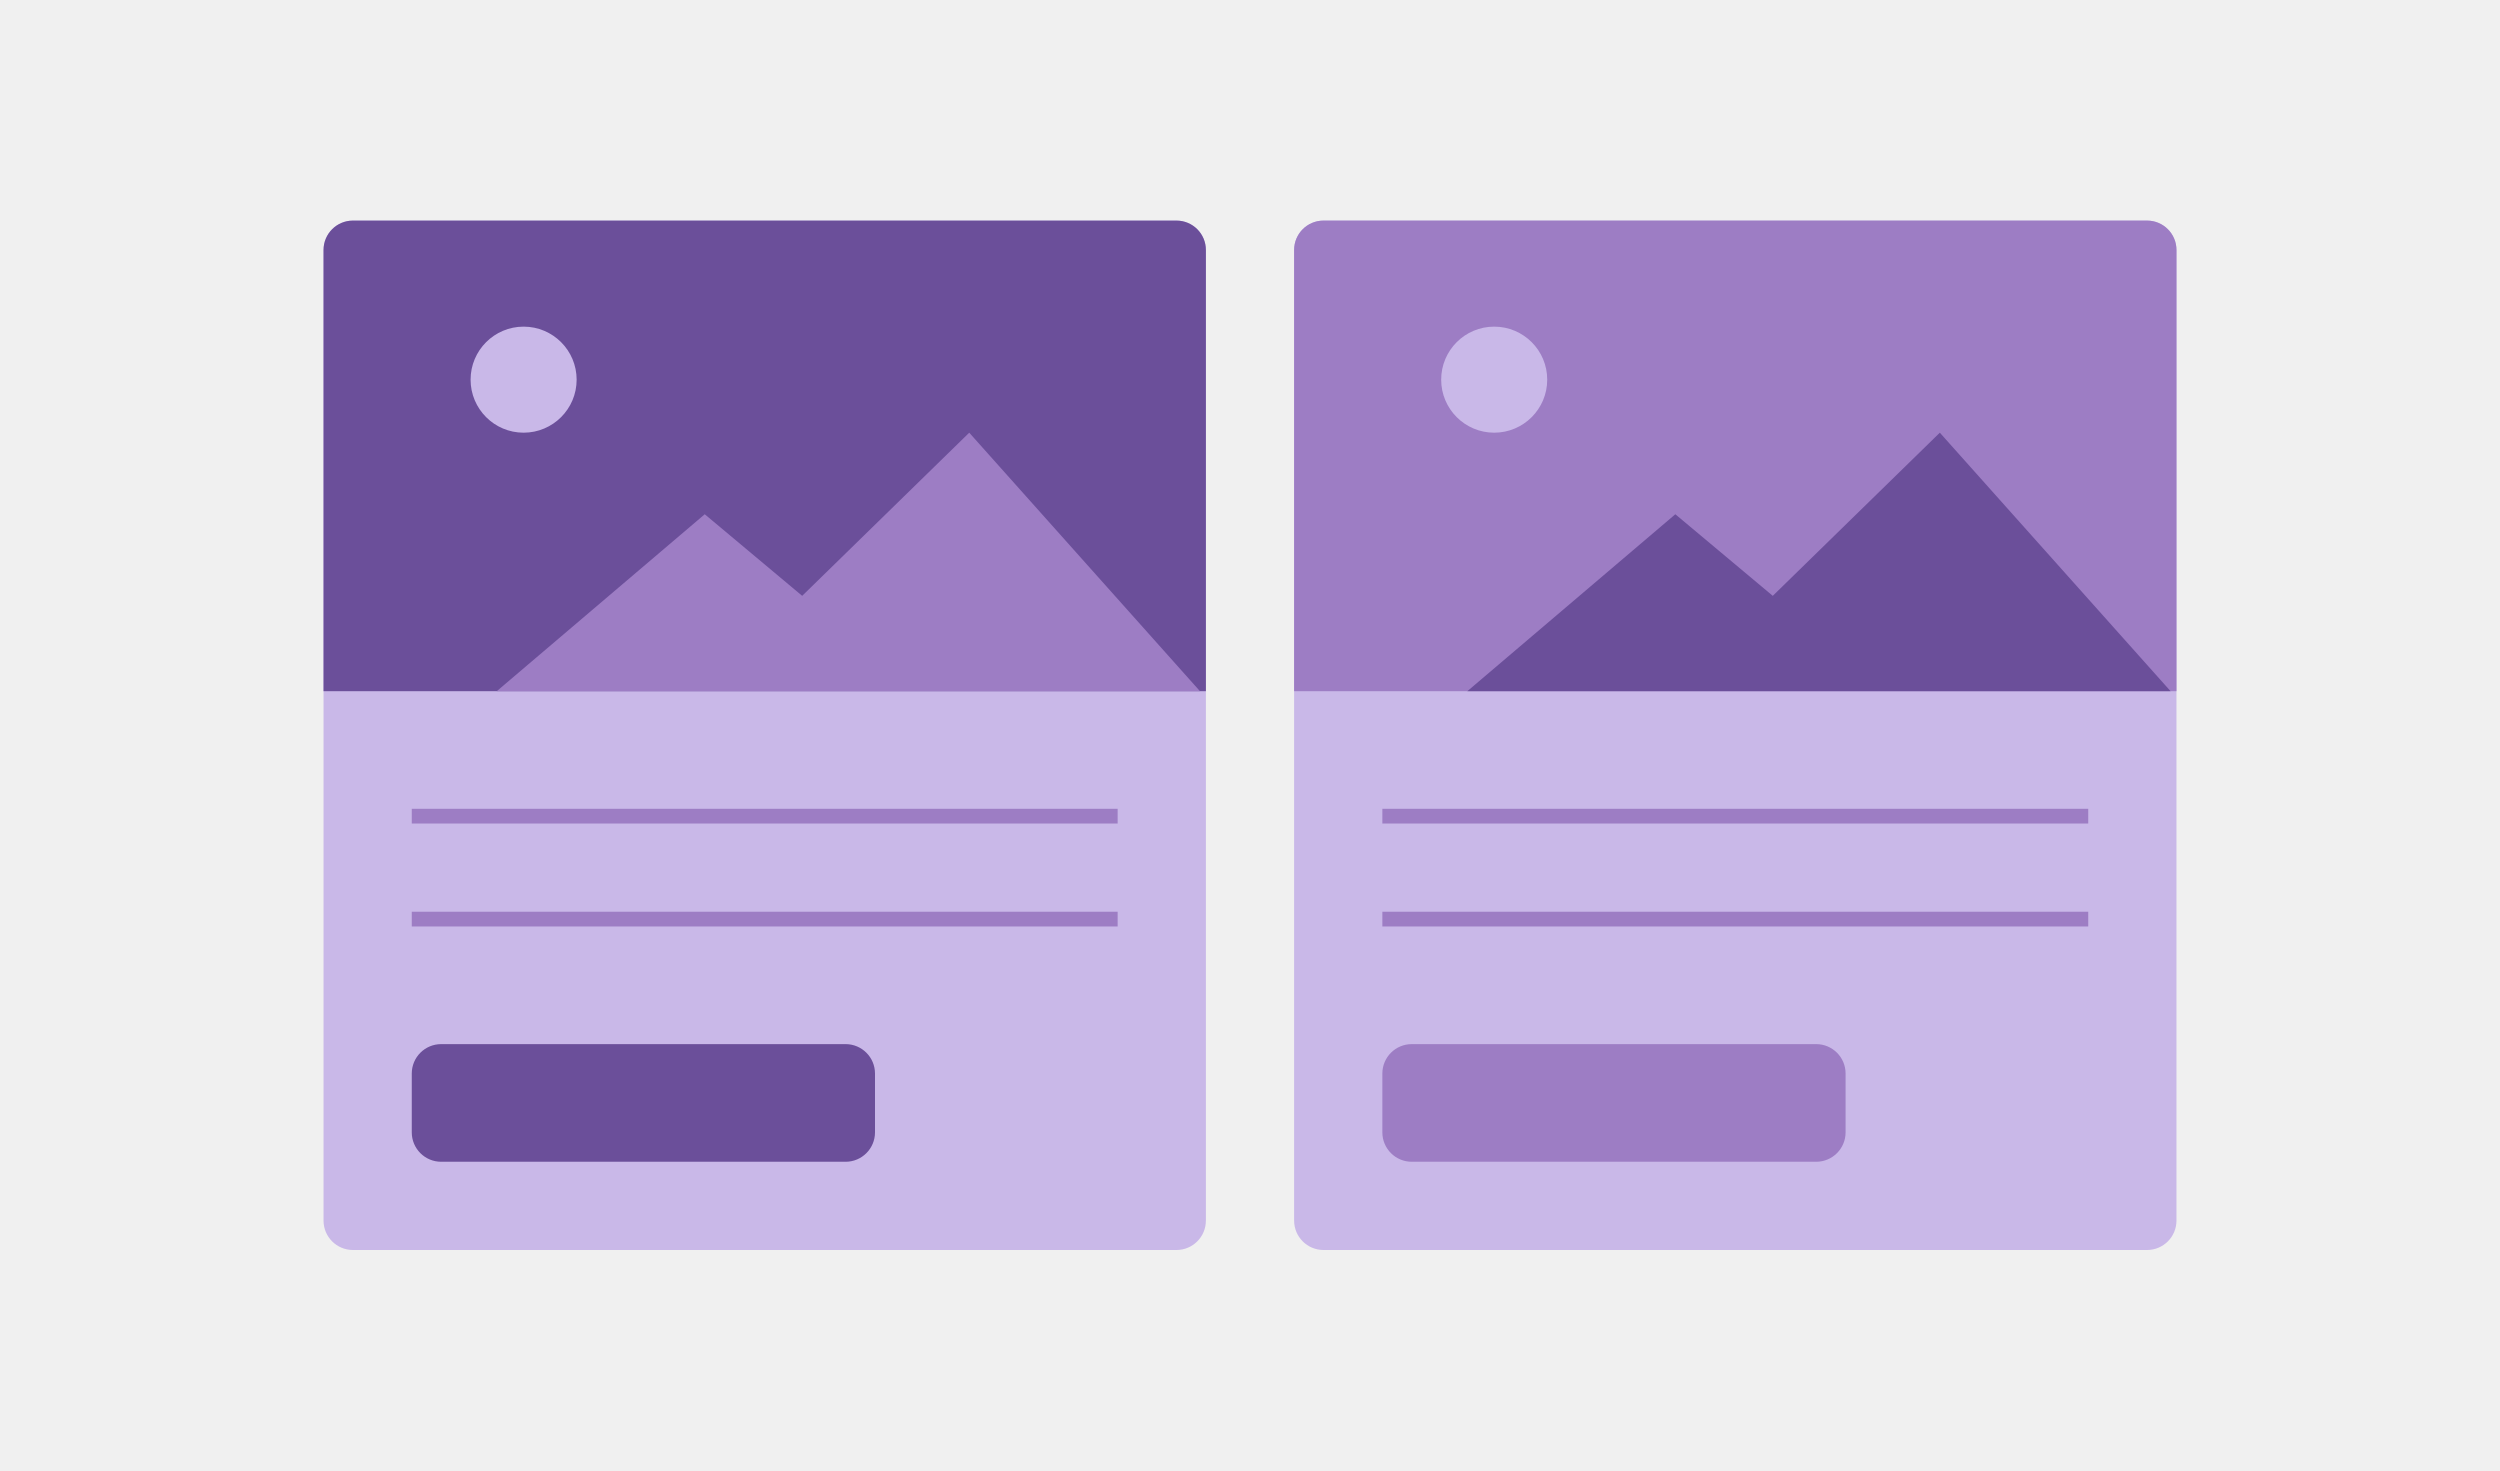
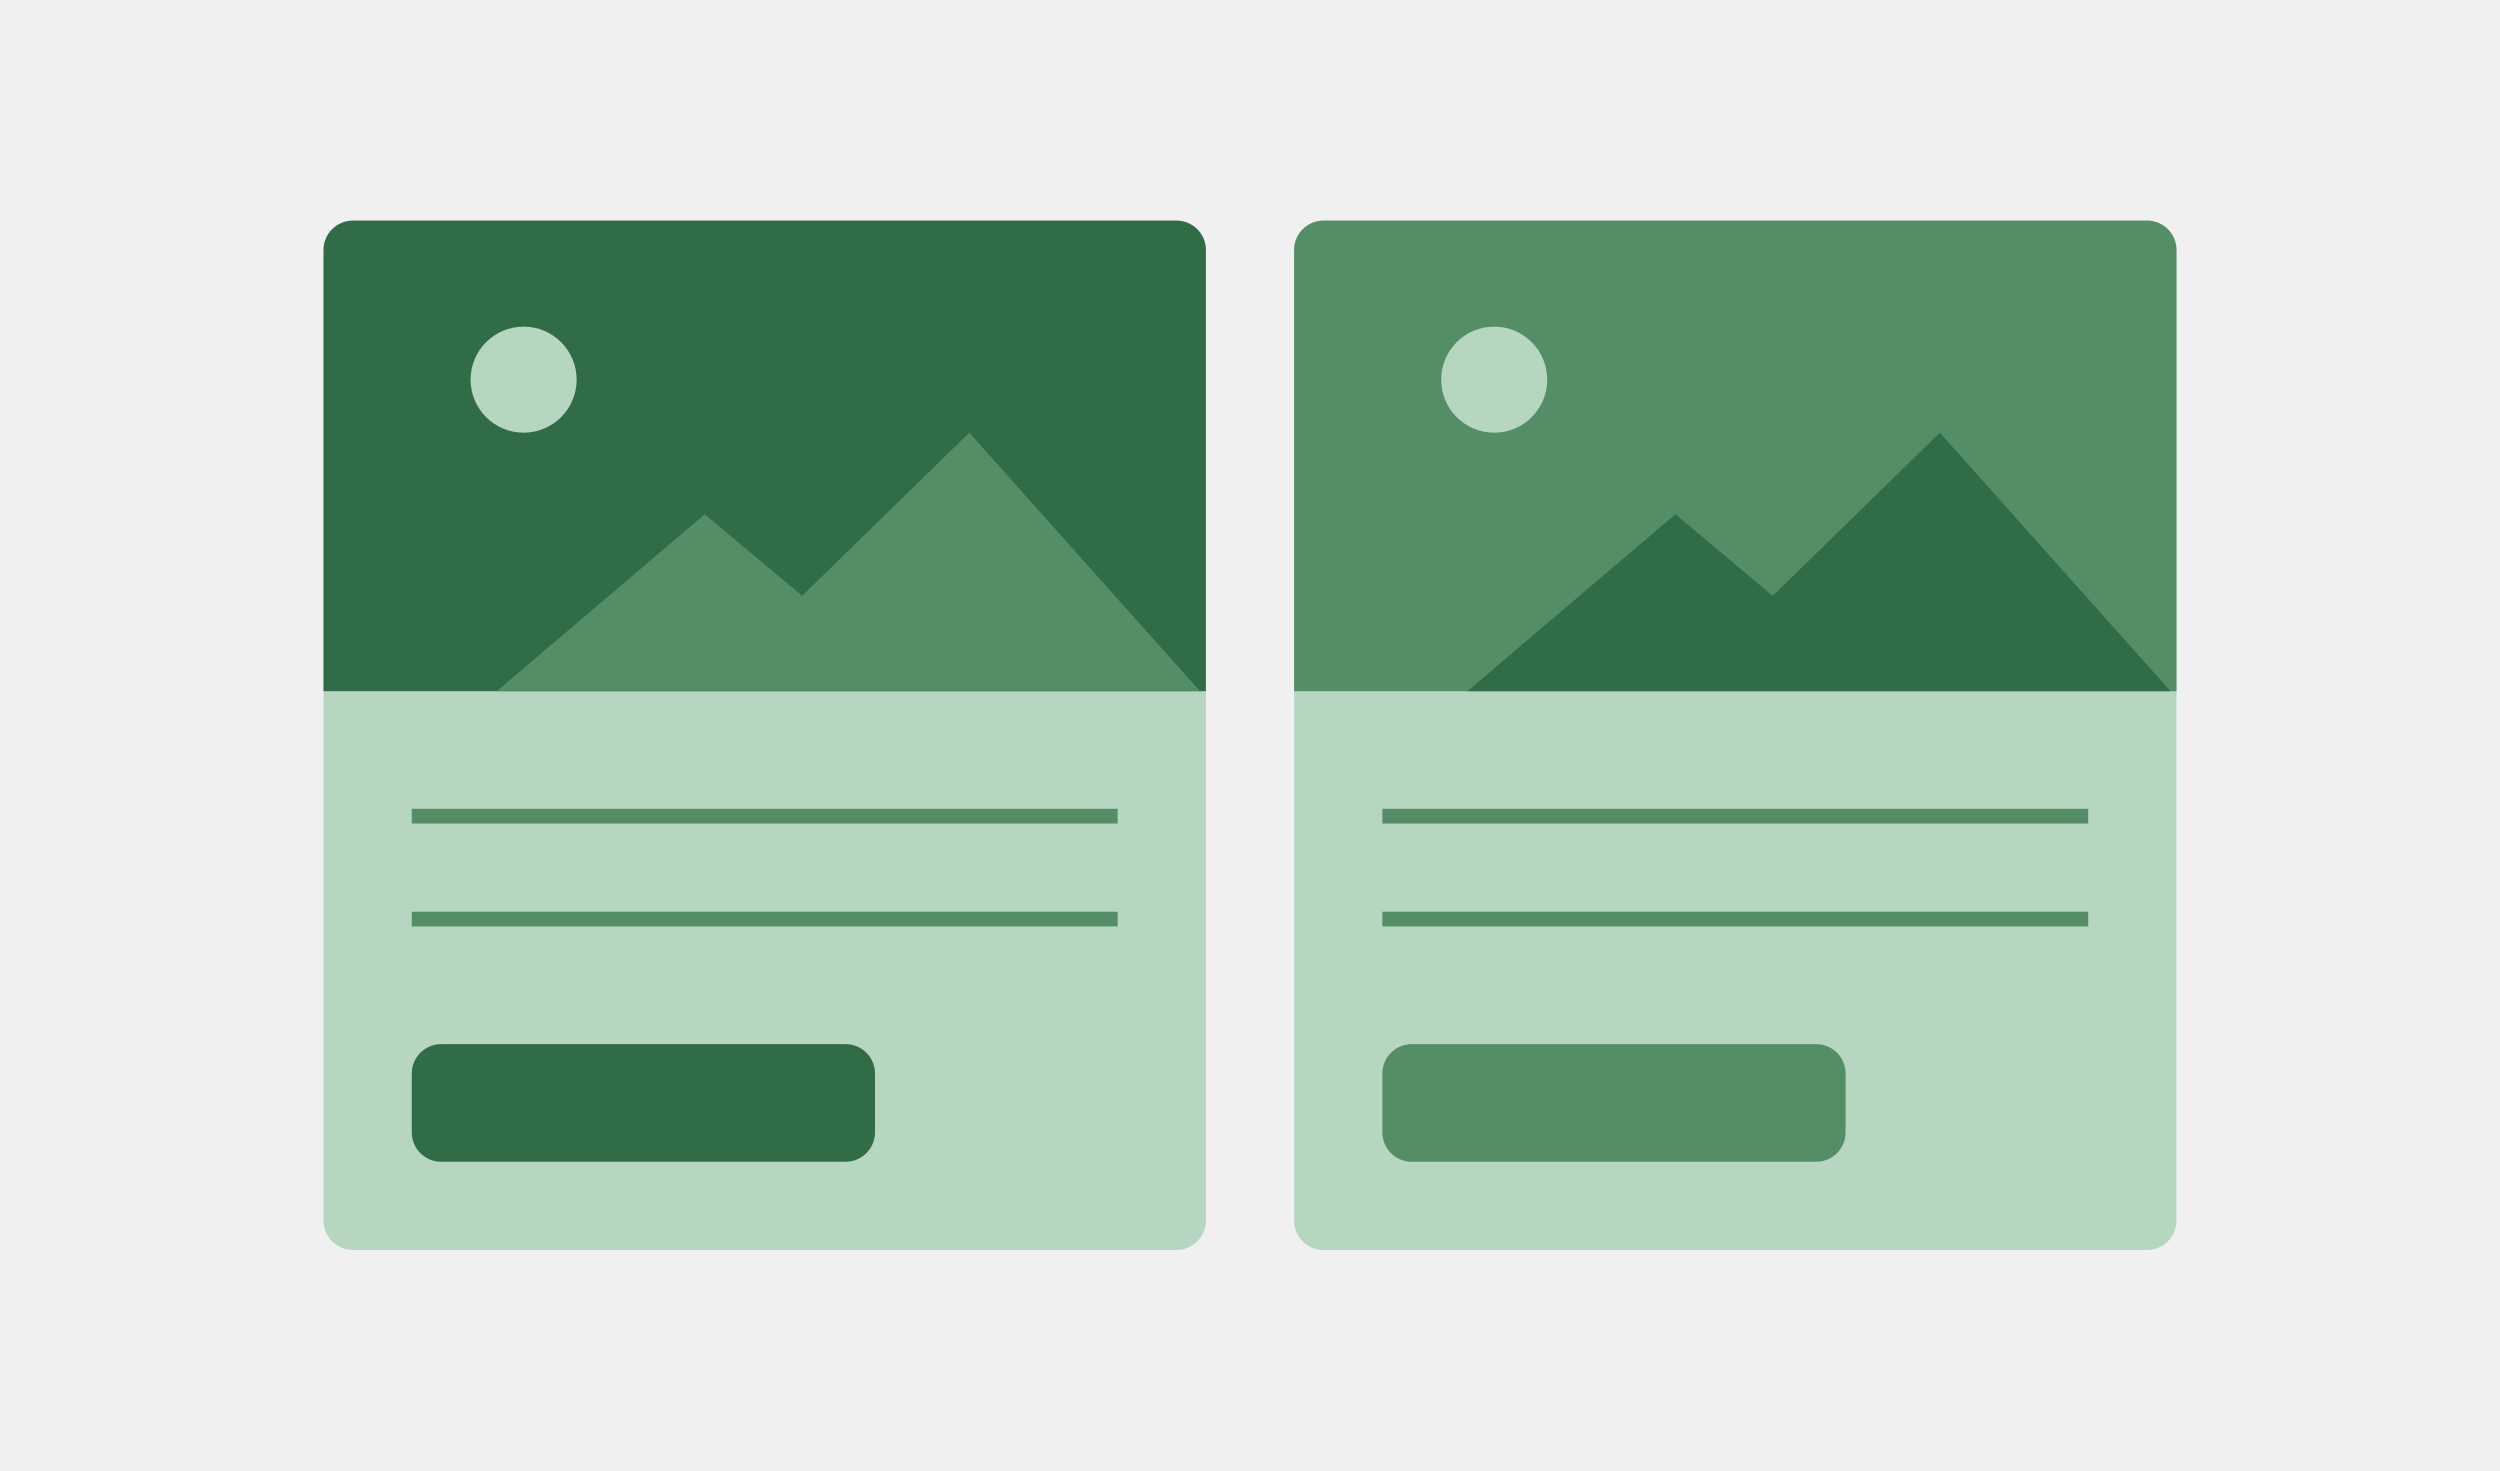
<svg xmlns="http://www.w3.org/2000/svg" width="340" height="200" viewBox="0 0 340 200" fill="none">
  <g clip-path="url(#clip0_2145_1338)">
-     <rect x="44" y="30" width="120" height="140" rx="4" fill="#C9B8E8" />
+     <rect x="44" y="30" width="120" height="140" rx="4" fill="#b7d6bf" />
    <g clip-path="url(#clip1_2145_1338)">
-       <rect width="120" height="64" transform="translate(44 30)" fill="#6B4F9A" />
-       <path d="M164 94.901L131.816 58.845L109.097 81.034L95.845 69.939L66.5 94.901H164Z" fill="#9D7DC4" />
-       <circle cx="71.211" cy="51.634" r="7.211" fill="#C9B8E8" />
+       <rect width="120" height="64" transform="translate(44 30)" fill="#306d46" />
+       <path d="M164 94.901L131.816 58.845L109.097 81.034L95.845 69.939L66.5 94.901H164Z" fill="#548e66" />
+       <circle cx="71.211" cy="51.634" r="7.211" fill="#b7d6bf" />
    </g>
-     <rect width="96" height="2" transform="translate(56 110)" fill="#9D7DC4" />
-     <rect width="96" height="2" transform="translate(56 124)" fill="#9D7DC4" />
-     <rect x="56" y="142" width="63" height="16" rx="4" fill="#6B4F9A" />
+     <rect width="96" height="2" transform="translate(56 110)" fill="#548e66" />
+     <rect width="96" height="2" transform="translate(56 124)" fill="#548e66" />
+     <rect x="56" y="142" width="63" height="16" rx="4" fill="#306d46" />
  </g>
  <g clip-path="url(#clip2_2145_1338)">
-     <rect x="176" y="30" width="120" height="140" rx="4" fill="#C9B8E8" />
+     <rect x="176" y="30" width="120" height="140" rx="4" fill="#b7d6bf" />
    <g clip-path="url(#clip3_2145_1338)">
-       <rect width="120" height="64" transform="translate(176 30)" fill="#9D7DC4" />
-       <path d="M296 94.901L263.816 58.845L241.097 81.034L227.845 69.939L198.5 94.901H296Z" fill="#6B4F9A" />
-       <circle cx="203.211" cy="51.634" r="7.211" fill="#C9B8E8" />
+       <rect width="120" height="64" transform="translate(176 30)" fill="#548e66" />
+       <path d="M296 94.901L263.816 58.845L241.097 81.034L227.845 69.939L198.5 94.901H296Z" fill="#306d46" />
+       <circle cx="203.211" cy="51.634" r="7.211" fill="#b7d6bf" />
    </g>
-     <rect width="96" height="2" transform="translate(188 110)" fill="#9D7DC4" />
-     <rect width="96" height="2" transform="translate(188 124)" fill="#9D7DC4" />
-     <rect x="188" y="142" width="63" height="16" rx="4" fill="#9D7DC4" />
+     <rect width="96" height="2" transform="translate(188 110)" fill="#548e66" />
+     <rect width="96" height="2" transform="translate(188 124)" fill="#548e66" />
+     <rect x="188" y="142" width="63" height="16" rx="4" fill="#548e66" />
  </g>
  <defs>
    <clipPath id="clip0_2145_1338">
      <rect x="44" y="30" width="120" height="140" rx="4" fill="white" />
    </clipPath>
    <clipPath id="clip1_2145_1338">
      <rect width="120" height="64" fill="white" transform="translate(44 30)" />
    </clipPath>
    <clipPath id="clip2_2145_1338">
      <rect x="176" y="30" width="120" height="140" rx="4" fill="white" />
    </clipPath>
    <clipPath id="clip3_2145_1338">
      <rect width="120" height="64" fill="white" transform="translate(176 30)" />
    </clipPath>
  </defs>
</svg>
